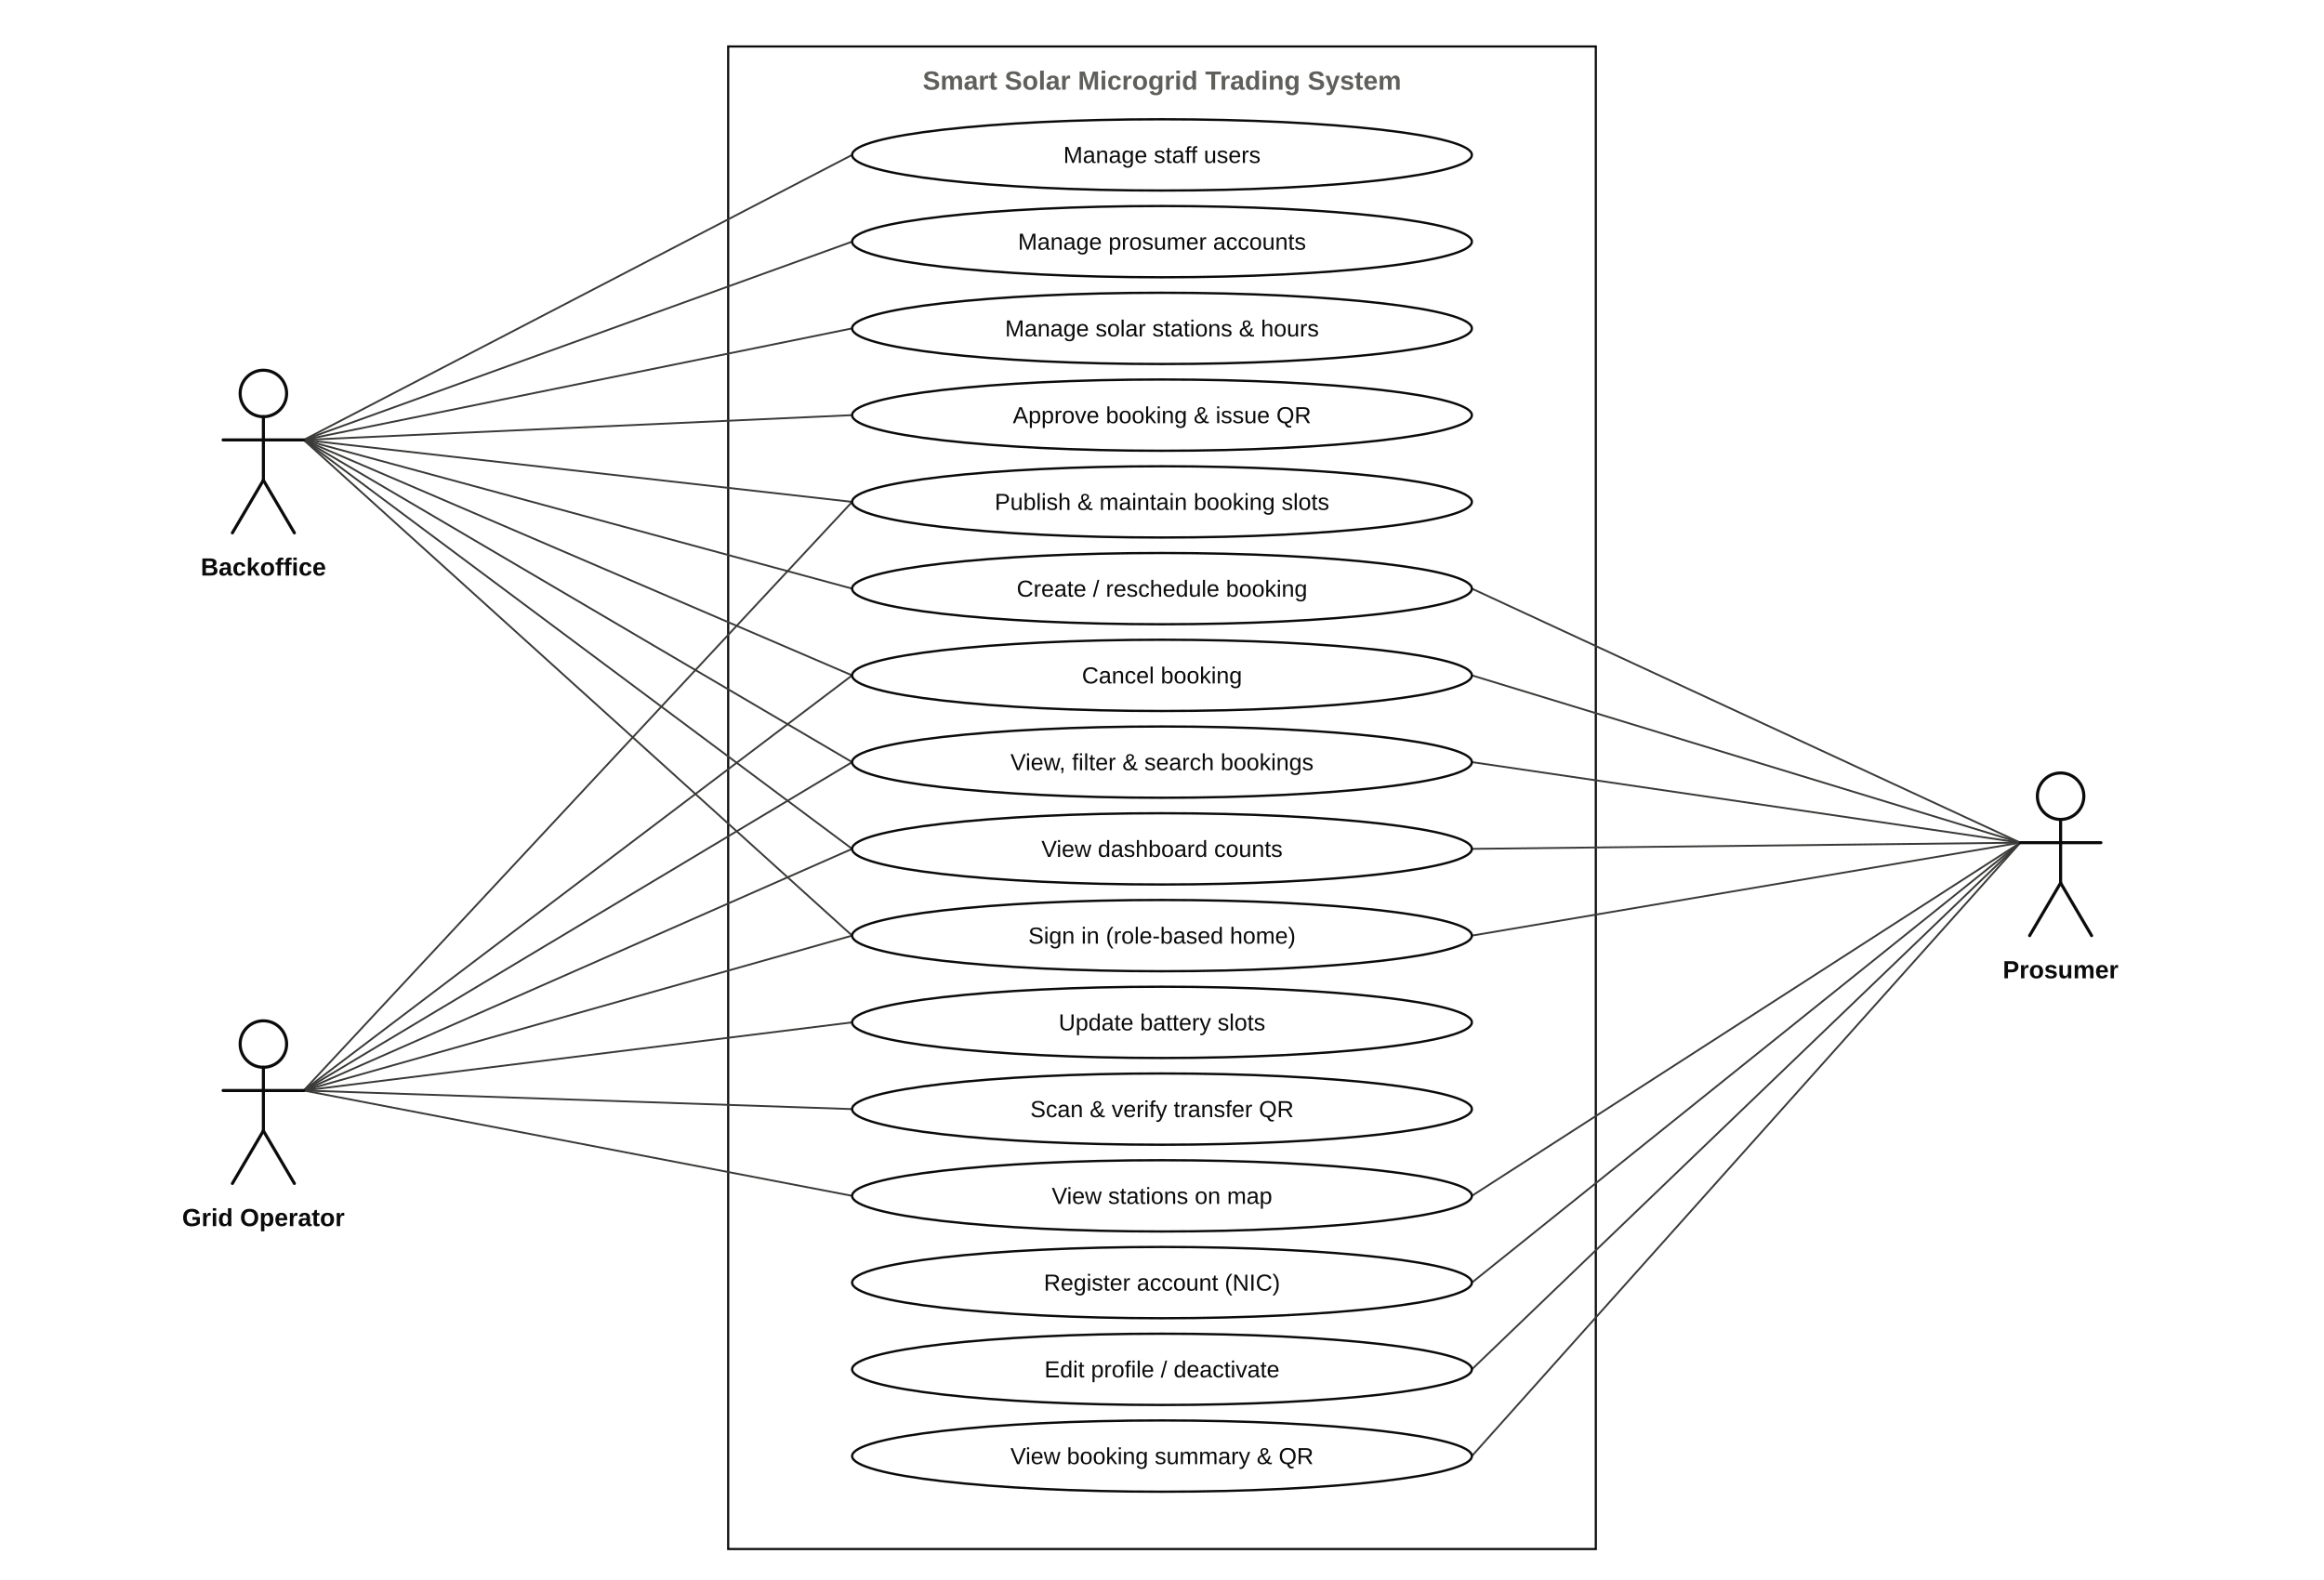
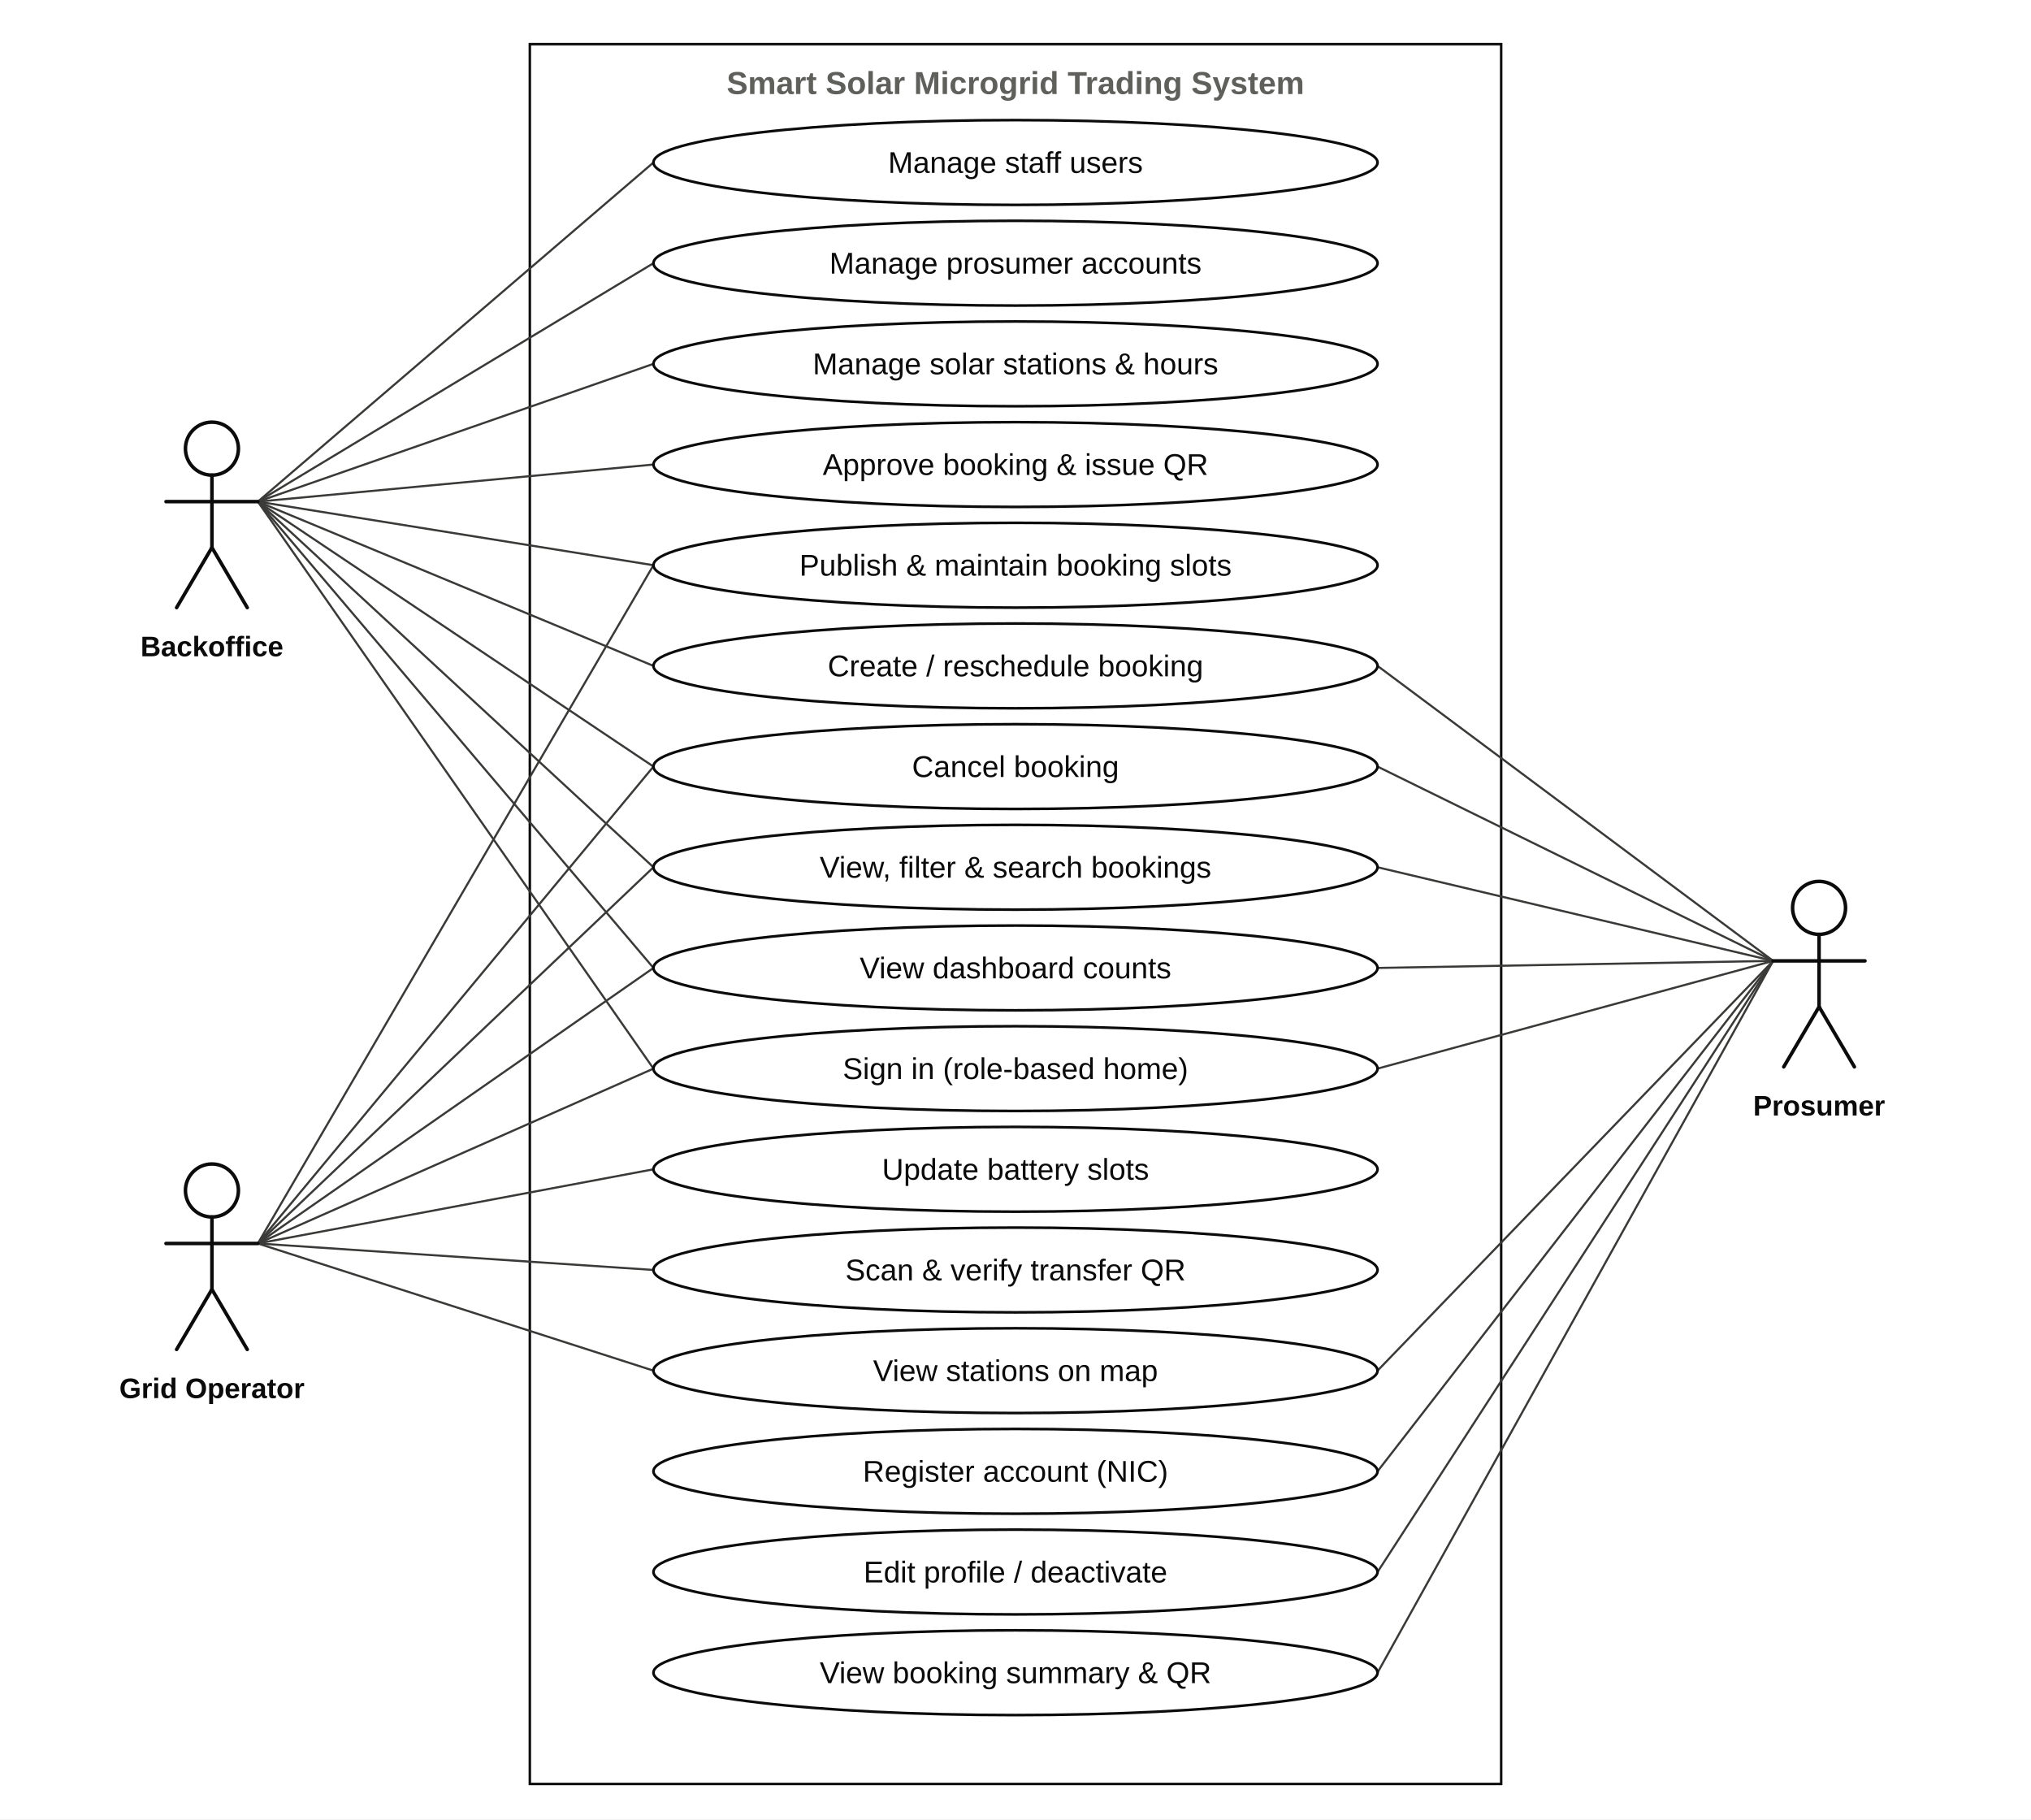
- <svg xmlns="http://www.w3.org/2000/svg" width="1500" height="1020" viewBox="0 0 1500 1020">
+ <svg xmlns="http://www.w3.org/2000/svg" width="1150" height="1030" viewBox="0 0 1150 1030">
  <defs>
    <marker id="arrow" viewBox="0 0 10 10" refX="9.5" refY="5" markerWidth="9" markerHeight="9" orient="auto-start-reverse">
      <path d="M0,0 L10,5 L0,10 z" fill="#3A3A38" />
    </marker>
    <marker id="arrowStart" viewBox="0 0 10 10" refX="9.5" refY="5" markerWidth="9" markerHeight="9" orient="auto-start-reverse">
      <path d="M0,0 L10,5 L0,10 z" fill="#3A3A38" />
    </marker>
  </defs>
  <rect width="100%" height="100%" fill="#FFFFFF" />
-   <rect x="470" y="30" width="560" height="970" fill="#FFFFFF" stroke="#0B0B0B" stroke-width="1.4" stroke-dasharray="0" />
+   <rect x="300" y="25" width="550" height="985" fill="#FFFFFF" stroke="#0B0B0B" stroke-width="1.4" stroke-dasharray="0" />
  <text text-anchor="middle" dominant-baseline="central" font-family="Segoe UI, Arial, sans-serif">
-     <tspan x="750" y="52" font-size="17" font-weight="600" fill="#5F5F5B">Smart Solar Microgrid Trading System</tspan>
+     <tspan x="575" y="47" font-size="18" font-weight="600" fill="#5F5F5B">Smart Solar Microgrid Trading System</tspan>
  </text>
-   <path d="M196.0,284.0 L550.0,100.0" fill="none" stroke="#3A3A38" stroke-width="1.2" />
-   <path d="M196.0,284.0 L550.0,156.0" fill="none" stroke="#3A3A38" stroke-width="1.2" />
-   <path d="M196.0,284.0 L550.0,212.0" fill="none" stroke="#3A3A38" stroke-width="1.2" />
-   <path d="M196.0,284.0 L550.0,268.0" fill="none" stroke="#3A3A38" stroke-width="1.2" />
-   <path d="M196.0,284.0 L550.0,324.0" fill="none" stroke="#3A3A38" stroke-width="1.2" />
-   <path d="M196.0,704.0 L550.0,324.0" fill="none" stroke="#3A3A38" stroke-width="1.2" />
-   <path d="M196.0,284.0 L550.0,380.0" fill="none" stroke="#3A3A38" stroke-width="1.2" />
-   <path d="M1304.0,544.0 L950.0,380.0" fill="none" stroke="#3A3A38" stroke-width="1.2" />
-   <path d="M196.0,284.0 L550.0,436.0" fill="none" stroke="#3A3A38" stroke-width="1.2" />
-   <path d="M196.0,704.0 L550.0,436.0" fill="none" stroke="#3A3A38" stroke-width="1.2" />
-   <path d="M1304.0,544.0 L950.0,436.0" fill="none" stroke="#3A3A38" stroke-width="1.2" />
-   <path d="M196.0,284.0 L550.0,492.0" fill="none" stroke="#3A3A38" stroke-width="1.2" />
-   <path d="M196.0,704.0 L550.0,492.0" fill="none" stroke="#3A3A38" stroke-width="1.2" />
-   <path d="M1304.0,544.0 L950.0,492.0" fill="none" stroke="#3A3A38" stroke-width="1.2" />
-   <path d="M196.0,284.0 L550.0,548.0" fill="none" stroke="#3A3A38" stroke-width="1.2" />
-   <path d="M196.0,704.0 L550.0,548.0" fill="none" stroke="#3A3A38" stroke-width="1.2" />
-   <path d="M1304.0,544.0 L950.0,548.0" fill="none" stroke="#3A3A38" stroke-width="1.2" />
-   <path d="M196.0,284.0 L550.0,604.0" fill="none" stroke="#3A3A38" stroke-width="1.2" />
-   <path d="M196.0,704.0 L550.0,604.0" fill="none" stroke="#3A3A38" stroke-width="1.2" />
-   <path d="M1304.0,544.0 L950.0,604.0" fill="none" stroke="#3A3A38" stroke-width="1.2" />
-   <path d="M196.0,704.0 L550.0,660.0" fill="none" stroke="#3A3A38" stroke-width="1.2" />
-   <path d="M196.0,704.0 L550.0,716.0" fill="none" stroke="#3A3A38" stroke-width="1.2" />
-   <path d="M196.0,704.0 L550.0,772.0" fill="none" stroke="#3A3A38" stroke-width="1.2" />
-   <path d="M1304.0,544.0 L950.0,772.0" fill="none" stroke="#3A3A38" stroke-width="1.2" />
-   <path d="M1304.0,544.0 L950.0,828.0" fill="none" stroke="#3A3A38" stroke-width="1.2" />
-   <path d="M1304.0,544.0 L950.0,884.0" fill="none" stroke="#3A3A38" stroke-width="1.2" />
-   <path d="M1304.0,544.0 L950.0,940.0" fill="none" stroke="#3A3A38" stroke-width="1.2" />
+   <path d="M146.0,284.0 L370.0,92.0" fill="none" stroke="#3A3A38" stroke-width="1.2" />
+   <path d="M146.0,284.0 L370.0,149.0" fill="none" stroke="#3A3A38" stroke-width="1.2" />
+   <path d="M146.0,284.0 L370.0,206.0" fill="none" stroke="#3A3A38" stroke-width="1.2" />
+   <path d="M146.0,284.0 L370.0,263.0" fill="none" stroke="#3A3A38" stroke-width="1.2" />
+   <path d="M146.0,284.0 L370.0,320.0" fill="none" stroke="#3A3A38" stroke-width="1.2" />
+   <path d="M146.0,704.0 L370.0,320.0" fill="none" stroke="#3A3A38" stroke-width="1.2" />
+   <path d="M146.0,284.0 L370.0,377.0" fill="none" stroke="#3A3A38" stroke-width="1.2" />
+   <path d="M1004.0,544.0 L780.0,377.0" fill="none" stroke="#3A3A38" stroke-width="1.2" />
+   <path d="M146.0,284.0 L370.0,434.0" fill="none" stroke="#3A3A38" stroke-width="1.2" />
+   <path d="M146.0,704.0 L370.0,434.0" fill="none" stroke="#3A3A38" stroke-width="1.2" />
+   <path d="M1004.0,544.0 L780.0,434.0" fill="none" stroke="#3A3A38" stroke-width="1.2" />
+   <path d="M146.0,284.0 L370.0,491.0" fill="none" stroke="#3A3A38" stroke-width="1.2" />
+   <path d="M146.0,704.0 L370.0,491.0" fill="none" stroke="#3A3A38" stroke-width="1.2" />
+   <path d="M1004.0,544.0 L780.0,491.0" fill="none" stroke="#3A3A38" stroke-width="1.2" />
+   <path d="M146.0,284.0 L370.0,548.0" fill="none" stroke="#3A3A38" stroke-width="1.2" />
+   <path d="M146.0,704.0 L370.0,548.0" fill="none" stroke="#3A3A38" stroke-width="1.2" />
+   <path d="M1004.0,544.0 L780.0,548.0" fill="none" stroke="#3A3A38" stroke-width="1.2" />
+   <path d="M146.0,284.0 L370.0,605.0" fill="none" stroke="#3A3A38" stroke-width="1.2" />
+   <path d="M146.0,704.0 L370.0,605.0" fill="none" stroke="#3A3A38" stroke-width="1.2" />
+   <path d="M1004.0,544.0 L780.0,605.0" fill="none" stroke="#3A3A38" stroke-width="1.2" />
+   <path d="M146.0,704.0 L370.0,662.0" fill="none" stroke="#3A3A38" stroke-width="1.2" />
+   <path d="M146.0,704.0 L370.0,719.0" fill="none" stroke="#3A3A38" stroke-width="1.2" />
+   <path d="M146.0,704.0 L370.0,776.0" fill="none" stroke="#3A3A38" stroke-width="1.2" />
+   <path d="M1004.0,544.0 L780.0,776.0" fill="none" stroke="#3A3A38" stroke-width="1.2" />
+   <path d="M1004.0,544.0 L780.0,833.0" fill="none" stroke="#3A3A38" stroke-width="1.2" />
+   <path d="M1004.0,544.0 L780.0,890.0" fill="none" stroke="#3A3A38" stroke-width="1.2" />
+   <path d="M1004.0,544.0 L780.0,947.0" fill="none" stroke="#3A3A38" stroke-width="1.2" />
  <g fill="none" stroke="#0B0B0B" stroke-width="2" stroke-linecap="round">
-     <circle cx="170" cy="254" r="15" fill="#FFFFFF" />
-     <line x1="170" y1="269" x2="170" y2="310" />
-     <line x1="144" y1="284" x2="196" y2="284" />
-     <line x1="170" y1="310" x2="150" y2="344" />
-     <line x1="170" y1="310" x2="190" y2="344" />
+     <circle cx="120" cy="254" r="15" fill="#FFFFFF" />
+     <line x1="120" y1="269" x2="120" y2="310" />
+     <line x1="94" y1="284" x2="146" y2="284" />
+     <line x1="120" y1="310" x2="100" y2="344" />
+     <line x1="120" y1="310" x2="140" y2="344" />
  </g>
  <text text-anchor="middle" dominant-baseline="central" font-family="Segoe UI, Arial, sans-serif">
-     <tspan x="170" y="366" font-size="16" font-weight="600" fill="#0B0B0B">Backoffice</tspan>
+     <tspan x="120" y="366" font-size="16" font-weight="600" fill="#0B0B0B">Backoffice</tspan>
  </text>
  <g fill="none" stroke="#0B0B0B" stroke-width="2" stroke-linecap="round">
-     <circle cx="170" cy="674" r="15" fill="#FFFFFF" />
-     <line x1="170" y1="689" x2="170" y2="730" />
-     <line x1="144" y1="704" x2="196" y2="704" />
-     <line x1="170" y1="730" x2="150" y2="764" />
-     <line x1="170" y1="730" x2="190" y2="764" />
+     <circle cx="120" cy="674" r="15" fill="#FFFFFF" />
+     <line x1="120" y1="689" x2="120" y2="730" />
+     <line x1="94" y1="704" x2="146" y2="704" />
+     <line x1="120" y1="730" x2="100" y2="764" />
+     <line x1="120" y1="730" x2="140" y2="764" />
  </g>
  <text text-anchor="middle" dominant-baseline="central" font-family="Segoe UI, Arial, sans-serif">
-     <tspan x="170" y="786" font-size="16" font-weight="600" fill="#0B0B0B">Grid Operator</tspan>
+     <tspan x="120" y="786" font-size="16" font-weight="600" fill="#0B0B0B">Grid Operator</tspan>
  </text>
  <g fill="none" stroke="#0B0B0B" stroke-width="2" stroke-linecap="round">
-     <circle cx="1330" cy="514" r="15" fill="#FFFFFF" />
-     <line x1="1330" y1="529" x2="1330" y2="570" />
-     <line x1="1304" y1="544" x2="1356" y2="544" />
-     <line x1="1330" y1="570" x2="1310" y2="604" />
-     <line x1="1330" y1="570" x2="1350" y2="604" />
+     <circle cx="1030" cy="514" r="15" fill="#FFFFFF" />
+     <line x1="1030" y1="529" x2="1030" y2="570" />
+     <line x1="1004" y1="544" x2="1056" y2="544" />
+     <line x1="1030" y1="570" x2="1010" y2="604" />
+     <line x1="1030" y1="570" x2="1050" y2="604" />
  </g>
  <text text-anchor="middle" dominant-baseline="central" font-family="Segoe UI, Arial, sans-serif">
-     <tspan x="1330" y="626" font-size="16" font-weight="600" fill="#0B0B0B">Prosumer</tspan>
+     <tspan x="1030" y="626" font-size="16" font-weight="600" fill="#0B0B0B">Prosumer</tspan>
  </text>
-   <ellipse cx="750" cy="100" rx="200" ry="23" fill="#FFFFFF" stroke="#0B0B0B" stroke-width="1.5" />
+   <ellipse cx="575" cy="92" rx="205" ry="24" fill="#FFFFFF" stroke="#0B0B0B" stroke-width="1.5" />
  <text text-anchor="middle" dominant-baseline="central" font-family="Segoe UI, Arial, sans-serif">
-     <tspan x="750" y="100" font-size="15" font-weight="400" fill="#0B0B0B">Manage staff users</tspan>
+     <tspan x="575" y="92" font-size="17" font-weight="400" fill="#0B0B0B">Manage staff users</tspan>
  </text>
-   <ellipse cx="750" cy="156" rx="200" ry="23" fill="#FFFFFF" stroke="#0B0B0B" stroke-width="1.5" />
+   <ellipse cx="575" cy="149" rx="205" ry="24" fill="#FFFFFF" stroke="#0B0B0B" stroke-width="1.5" />
  <text text-anchor="middle" dominant-baseline="central" font-family="Segoe UI, Arial, sans-serif">
-     <tspan x="750" y="156" font-size="15" font-weight="400" fill="#0B0B0B">Manage prosumer accounts</tspan>
+     <tspan x="575" y="149" font-size="17" font-weight="400" fill="#0B0B0B">Manage prosumer accounts</tspan>
  </text>
-   <ellipse cx="750" cy="212" rx="200" ry="23" fill="#FFFFFF" stroke="#0B0B0B" stroke-width="1.5" />
+   <ellipse cx="575" cy="206" rx="205" ry="24" fill="#FFFFFF" stroke="#0B0B0B" stroke-width="1.5" />
  <text text-anchor="middle" dominant-baseline="central" font-family="Segoe UI, Arial, sans-serif">
-     <tspan x="750" y="212" font-size="15" font-weight="400" fill="#0B0B0B">Manage solar stations &amp; hours</tspan>
+     <tspan x="575" y="206" font-size="17" font-weight="400" fill="#0B0B0B">Manage solar stations &amp; hours</tspan>
  </text>
-   <ellipse cx="750" cy="268" rx="200" ry="23" fill="#FFFFFF" stroke="#0B0B0B" stroke-width="1.5" />
+   <ellipse cx="575" cy="263" rx="205" ry="24" fill="#FFFFFF" stroke="#0B0B0B" stroke-width="1.5" />
  <text text-anchor="middle" dominant-baseline="central" font-family="Segoe UI, Arial, sans-serif">
-     <tspan x="750" y="268" font-size="15" font-weight="400" fill="#0B0B0B">Approve booking &amp; issue QR</tspan>
+     <tspan x="575" y="263" font-size="17" font-weight="400" fill="#0B0B0B">Approve booking &amp; issue QR</tspan>
  </text>
-   <ellipse cx="750" cy="324" rx="200" ry="23" fill="#FFFFFF" stroke="#0B0B0B" stroke-width="1.5" />
+   <ellipse cx="575" cy="320" rx="205" ry="24" fill="#FFFFFF" stroke="#0B0B0B" stroke-width="1.5" />
  <text text-anchor="middle" dominant-baseline="central" font-family="Segoe UI, Arial, sans-serif">
-     <tspan x="750" y="324" font-size="15" font-weight="400" fill="#0B0B0B">Publish &amp; maintain booking slots</tspan>
+     <tspan x="575" y="320" font-size="17" font-weight="400" fill="#0B0B0B">Publish &amp; maintain booking slots</tspan>
  </text>
-   <ellipse cx="750" cy="380" rx="200" ry="23" fill="#FFFFFF" stroke="#0B0B0B" stroke-width="1.5" />
+   <ellipse cx="575" cy="377" rx="205" ry="24" fill="#FFFFFF" stroke="#0B0B0B" stroke-width="1.5" />
  <text text-anchor="middle" dominant-baseline="central" font-family="Segoe UI, Arial, sans-serif">
-     <tspan x="750" y="380" font-size="15" font-weight="400" fill="#0B0B0B">Create / reschedule booking</tspan>
+     <tspan x="575" y="377" font-size="17" font-weight="400" fill="#0B0B0B">Create / reschedule booking</tspan>
  </text>
-   <ellipse cx="750" cy="436" rx="200" ry="23" fill="#FFFFFF" stroke="#0B0B0B" stroke-width="1.5" />
+   <ellipse cx="575" cy="434" rx="205" ry="24" fill="#FFFFFF" stroke="#0B0B0B" stroke-width="1.5" />
  <text text-anchor="middle" dominant-baseline="central" font-family="Segoe UI, Arial, sans-serif">
-     <tspan x="750" y="436" font-size="15" font-weight="400" fill="#0B0B0B">Cancel booking</tspan>
+     <tspan x="575" y="434" font-size="17" font-weight="400" fill="#0B0B0B">Cancel booking</tspan>
  </text>
-   <ellipse cx="750" cy="492" rx="200" ry="23" fill="#FFFFFF" stroke="#0B0B0B" stroke-width="1.5" />
+   <ellipse cx="575" cy="491" rx="205" ry="24" fill="#FFFFFF" stroke="#0B0B0B" stroke-width="1.5" />
  <text text-anchor="middle" dominant-baseline="central" font-family="Segoe UI, Arial, sans-serif">
-     <tspan x="750" y="492" font-size="15" font-weight="400" fill="#0B0B0B">View, filter &amp; search bookings</tspan>
+     <tspan x="575" y="491" font-size="17" font-weight="400" fill="#0B0B0B">View, filter &amp; search bookings</tspan>
  </text>
-   <ellipse cx="750" cy="548" rx="200" ry="23" fill="#FFFFFF" stroke="#0B0B0B" stroke-width="1.5" />
+   <ellipse cx="575" cy="548" rx="205" ry="24" fill="#FFFFFF" stroke="#0B0B0B" stroke-width="1.5" />
  <text text-anchor="middle" dominant-baseline="central" font-family="Segoe UI, Arial, sans-serif">
-     <tspan x="750" y="548" font-size="15" font-weight="400" fill="#0B0B0B">View dashboard counts</tspan>
+     <tspan x="575" y="548" font-size="17" font-weight="400" fill="#0B0B0B">View dashboard counts</tspan>
  </text>
-   <ellipse cx="750" cy="604" rx="200" ry="23" fill="#FFFFFF" stroke="#0B0B0B" stroke-width="1.5" />
+   <ellipse cx="575" cy="605" rx="205" ry="24" fill="#FFFFFF" stroke="#0B0B0B" stroke-width="1.5" />
  <text text-anchor="middle" dominant-baseline="central" font-family="Segoe UI, Arial, sans-serif">
-     <tspan x="750" y="604" font-size="15" font-weight="400" fill="#0B0B0B">Sign in (role-based home)</tspan>
+     <tspan x="575" y="605" font-size="17" font-weight="400" fill="#0B0B0B">Sign in (role-based home)</tspan>
  </text>
-   <ellipse cx="750" cy="660" rx="200" ry="23" fill="#FFFFFF" stroke="#0B0B0B" stroke-width="1.5" />
+   <ellipse cx="575" cy="662" rx="205" ry="24" fill="#FFFFFF" stroke="#0B0B0B" stroke-width="1.5" />
  <text text-anchor="middle" dominant-baseline="central" font-family="Segoe UI, Arial, sans-serif">
-     <tspan x="750" y="660" font-size="15" font-weight="400" fill="#0B0B0B">Update battery slots</tspan>
+     <tspan x="575" y="662" font-size="17" font-weight="400" fill="#0B0B0B">Update battery slots</tspan>
  </text>
-   <ellipse cx="750" cy="716" rx="200" ry="23" fill="#FFFFFF" stroke="#0B0B0B" stroke-width="1.5" />
+   <ellipse cx="575" cy="719" rx="205" ry="24" fill="#FFFFFF" stroke="#0B0B0B" stroke-width="1.5" />
  <text text-anchor="middle" dominant-baseline="central" font-family="Segoe UI, Arial, sans-serif">
-     <tspan x="750" y="716" font-size="15" font-weight="400" fill="#0B0B0B">Scan &amp; verify transfer QR</tspan>
+     <tspan x="575" y="719" font-size="17" font-weight="400" fill="#0B0B0B">Scan &amp; verify transfer QR</tspan>
  </text>
-   <ellipse cx="750" cy="772" rx="200" ry="23" fill="#FFFFFF" stroke="#0B0B0B" stroke-width="1.5" />
+   <ellipse cx="575" cy="776" rx="205" ry="24" fill="#FFFFFF" stroke="#0B0B0B" stroke-width="1.5" />
  <text text-anchor="middle" dominant-baseline="central" font-family="Segoe UI, Arial, sans-serif">
-     <tspan x="750" y="772" font-size="15" font-weight="400" fill="#0B0B0B">View stations on map</tspan>
+     <tspan x="575" y="776" font-size="17" font-weight="400" fill="#0B0B0B">View stations on map</tspan>
  </text>
-   <ellipse cx="750" cy="828" rx="200" ry="23" fill="#FFFFFF" stroke="#0B0B0B" stroke-width="1.5" />
+   <ellipse cx="575" cy="833" rx="205" ry="24" fill="#FFFFFF" stroke="#0B0B0B" stroke-width="1.5" />
  <text text-anchor="middle" dominant-baseline="central" font-family="Segoe UI, Arial, sans-serif">
-     <tspan x="750" y="828" font-size="15" font-weight="400" fill="#0B0B0B">Register account (NIC)</tspan>
+     <tspan x="575" y="833" font-size="17" font-weight="400" fill="#0B0B0B">Register account (NIC)</tspan>
  </text>
-   <ellipse cx="750" cy="884" rx="200" ry="23" fill="#FFFFFF" stroke="#0B0B0B" stroke-width="1.5" />
+   <ellipse cx="575" cy="890" rx="205" ry="24" fill="#FFFFFF" stroke="#0B0B0B" stroke-width="1.5" />
  <text text-anchor="middle" dominant-baseline="central" font-family="Segoe UI, Arial, sans-serif">
-     <tspan x="750" y="884" font-size="15" font-weight="400" fill="#0B0B0B">Edit profile / deactivate</tspan>
+     <tspan x="575" y="890" font-size="17" font-weight="400" fill="#0B0B0B">Edit profile / deactivate</tspan>
  </text>
-   <ellipse cx="750" cy="940" rx="200" ry="23" fill="#FFFFFF" stroke="#0B0B0B" stroke-width="1.5" />
+   <ellipse cx="575" cy="947" rx="205" ry="24" fill="#FFFFFF" stroke="#0B0B0B" stroke-width="1.5" />
  <text text-anchor="middle" dominant-baseline="central" font-family="Segoe UI, Arial, sans-serif">
-     <tspan x="750" y="940" font-size="15" font-weight="400" fill="#0B0B0B">View booking summary &amp; QR</tspan>
+     <tspan x="575" y="947" font-size="17" font-weight="400" fill="#0B0B0B">View booking summary &amp; QR</tspan>
  </text>
</svg>
